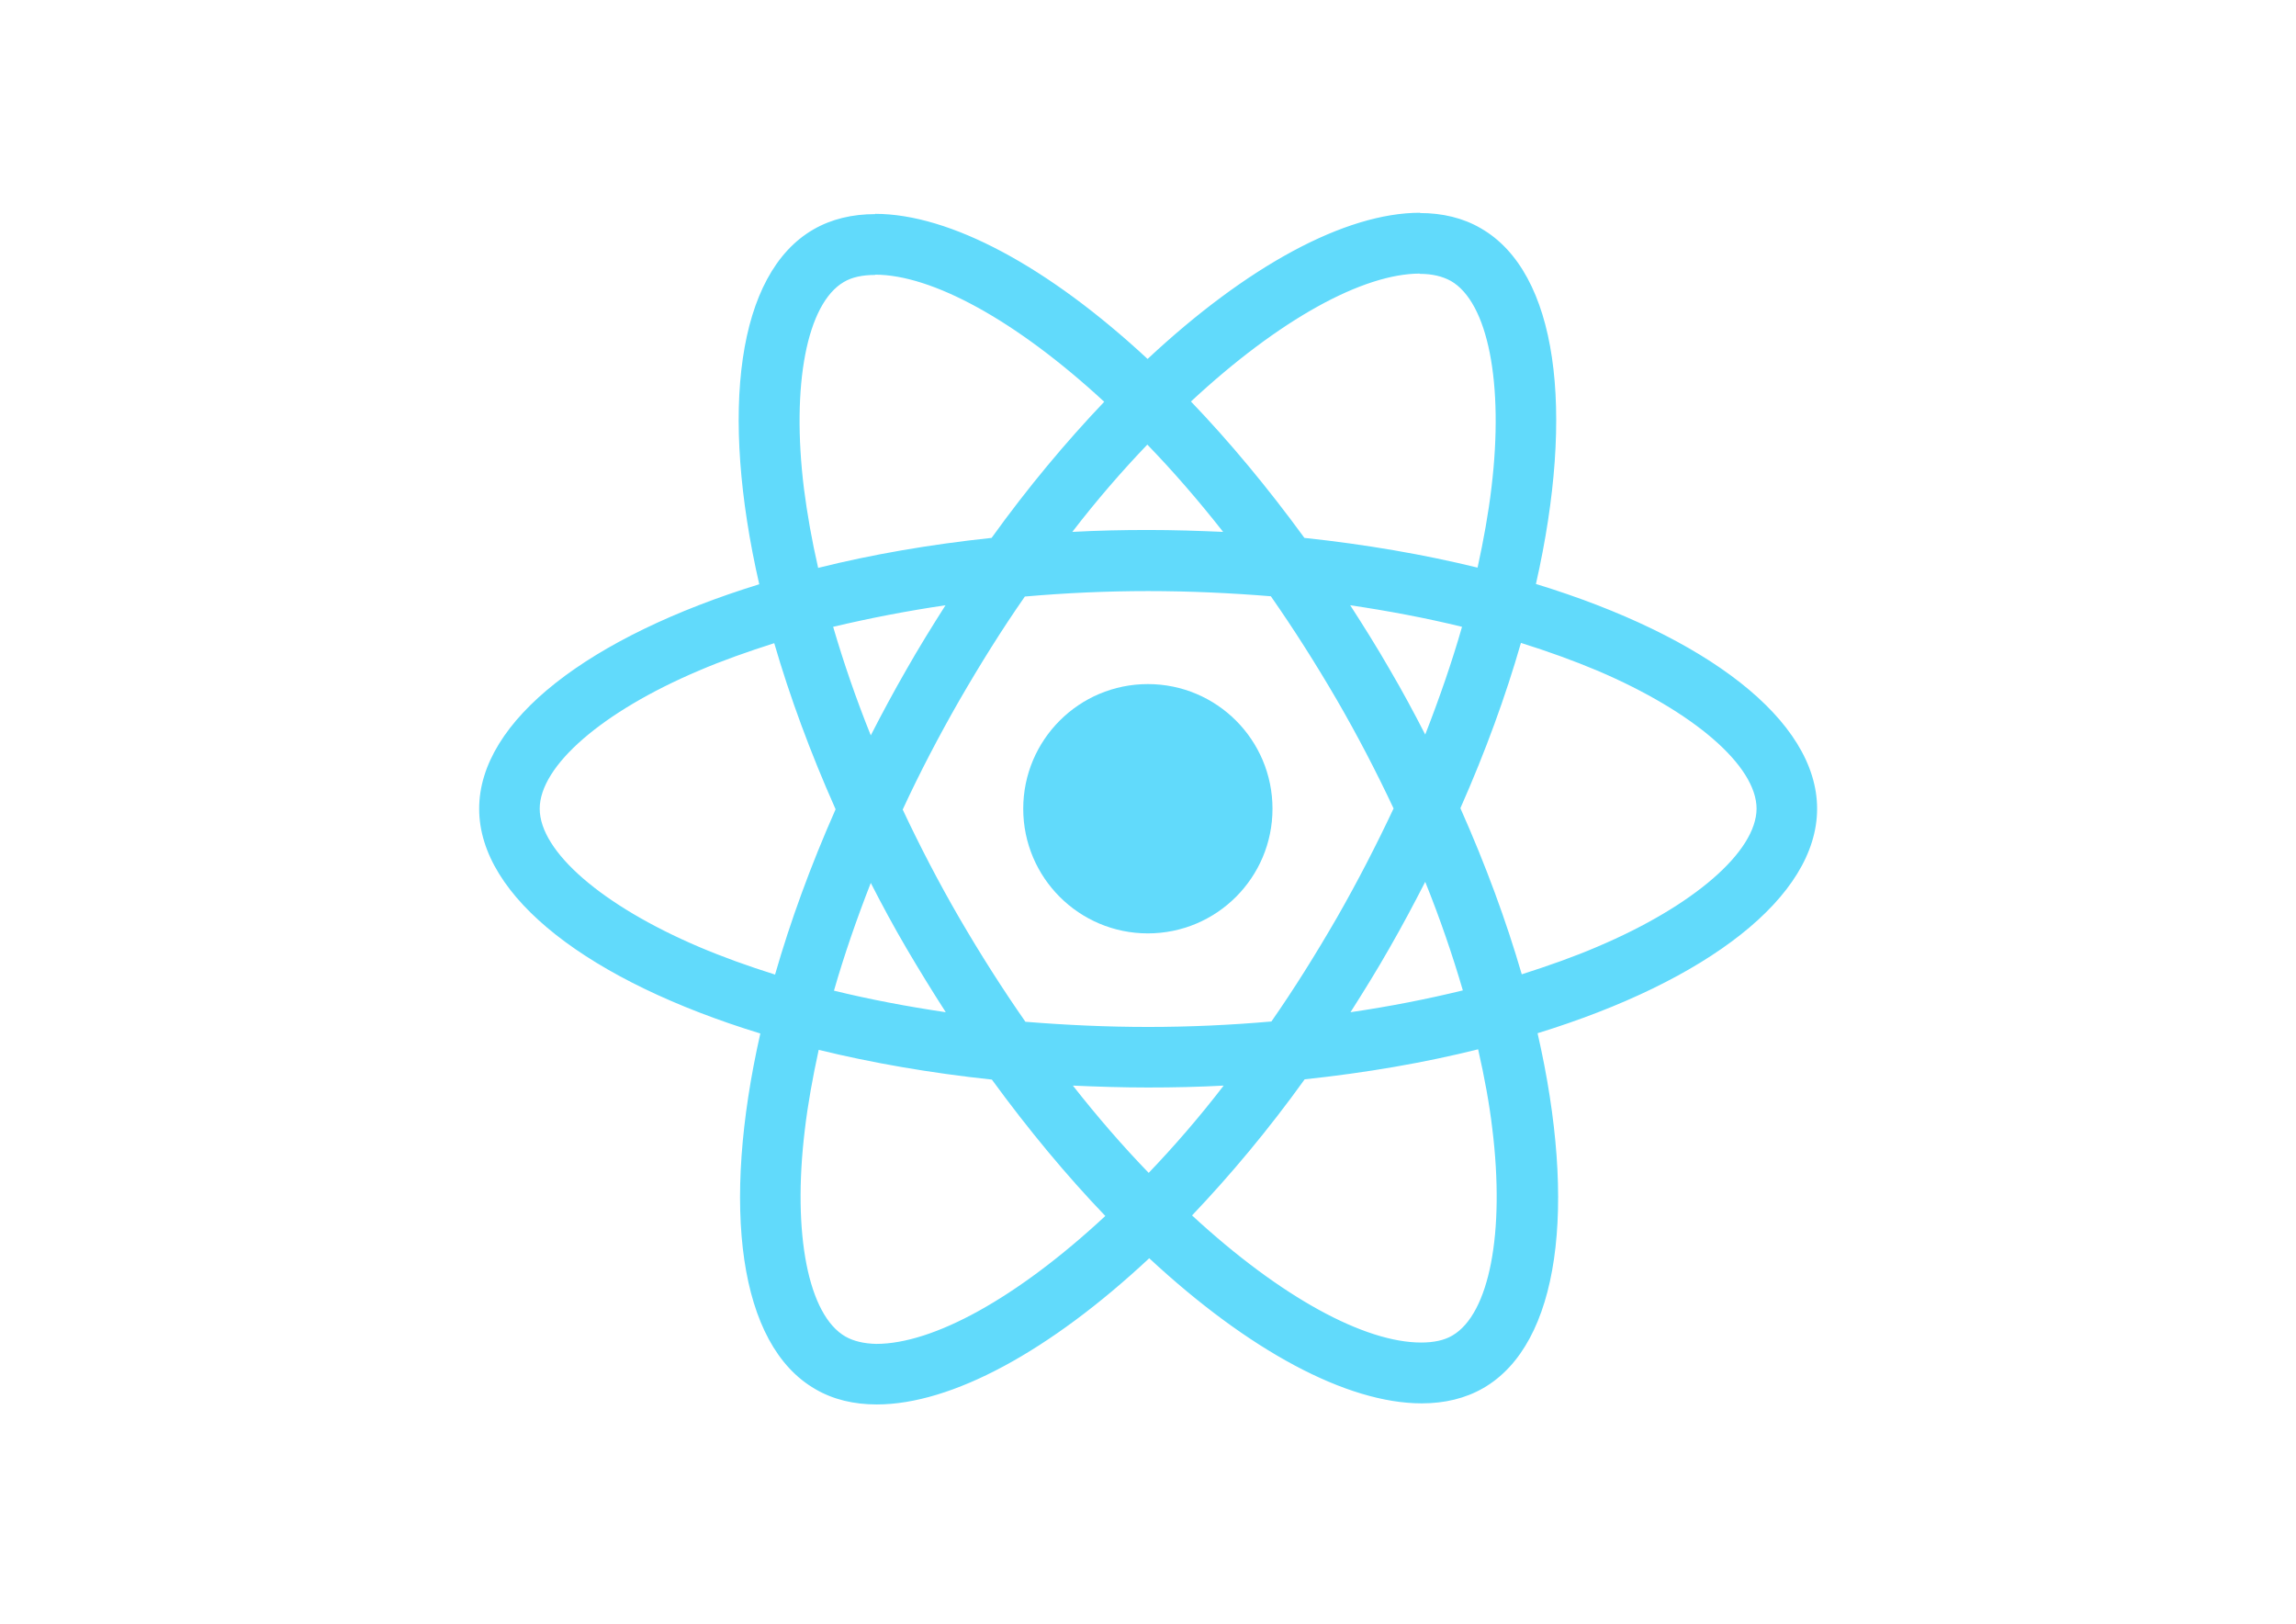
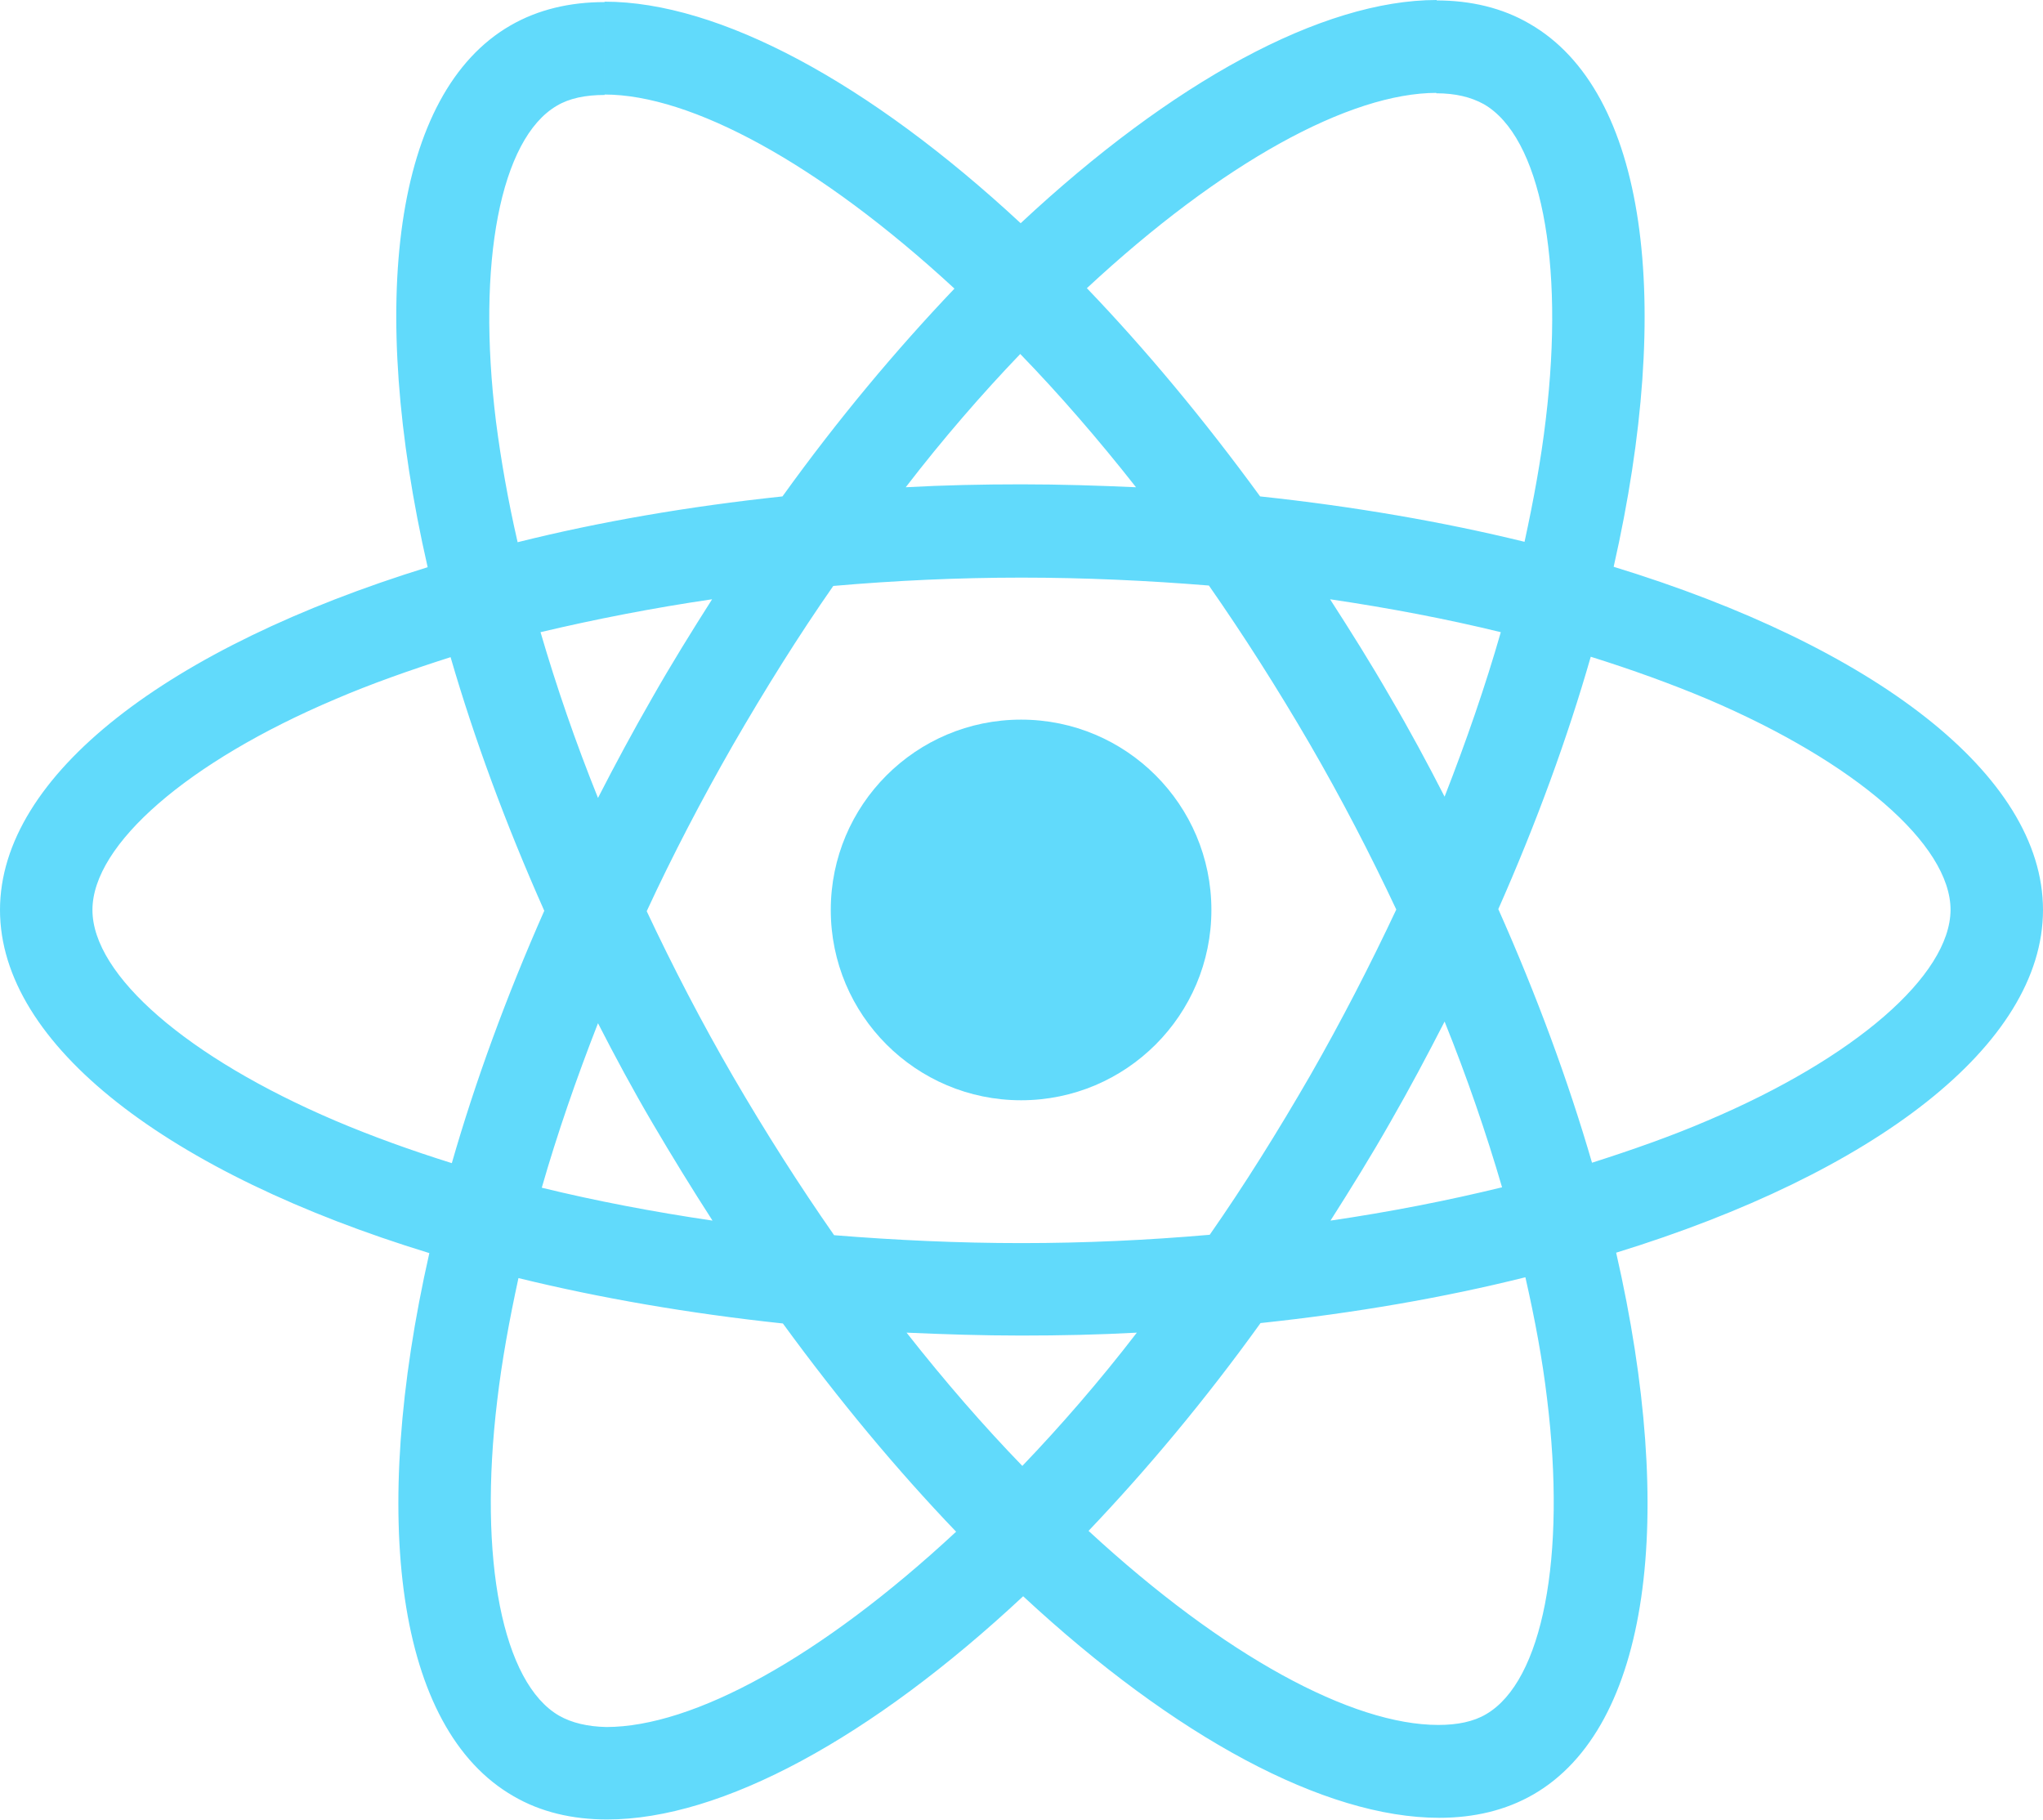
- <svg xmlns="http://www.w3.org/2000/svg" viewBox="0 0 841.9 595.3">
-   <g fill="#61DAFB">
-     <path d="M666.3 296.5c0-32.5-40.7-63.3-103.1-82.4 14.4-63.6 8-114.2-20.2-130.4-6.5-3.8-14.1-5.6-22.4-5.6v22.3c4.6 0 8.3.9 11.4 2.6 13.6 7.8 19.5 37.5 14.9 75.7-1.1 9.4-2.9 19.3-5.1 29.4-19.6-4.8-41-8.5-63.5-10.9-13.5-18.5-27.5-35.3-41.6-50 32.6-30.3 63.2-46.9 84-46.9V78c-27.5 0-63.5 19.6-99.9 53.6-36.4-33.8-72.4-53.2-99.9-53.2v22.3c20.7 0 51.4 16.5 84 46.6-14 14.7-28 31.4-41.3 49.9-22.6 2.4-44 6.1-63.6 11-2.3-10-4-19.7-5.2-29-4.7-38.2 1.1-67.9 14.6-75.8 3-1.8 6.9-2.6 11.5-2.6V78.5c-8.4 0-16 1.8-22.6 5.6-28.1 16.2-34.4 66.7-19.9 130.1-62.2 19.2-102.7 49.9-102.7 82.3 0 32.5 40.7 63.3 103.1 82.4-14.4 63.6-8 114.2 20.2 130.4 6.5 3.8 14.1 5.6 22.5 5.6 27.5 0 63.5-19.6 99.9-53.6 36.4 33.8 72.4 53.2 99.9 53.2 8.4 0 16-1.8 22.6-5.6 28.1-16.2 34.4-66.7 19.9-130.1 62-19.1 102.5-49.9 102.5-82.3zm-130.2-66.7c-3.7 12.9-8.3 26.2-13.5 39.5-4.1-8-8.4-16-13.1-24-4.6-8-9.5-15.8-14.4-23.4 14.2 2.1 27.9 4.7 41 7.9zm-45.8 106.5c-7.8 13.5-15.8 26.3-24.1 38.2-14.9 1.3-30 2-45.2 2-15.1 0-30.2-.7-45-1.9-8.3-11.9-16.4-24.6-24.2-38-7.6-13.1-14.5-26.4-20.8-39.8 6.2-13.4 13.2-26.8 20.7-39.9 7.8-13.5 15.8-26.3 24.1-38.2 14.9-1.3 30-2 45.2-2 15.1 0 30.2.7 45 1.9 8.3 11.9 16.4 24.6 24.2 38 7.6 13.1 14.5 26.4 20.8 39.8-6.3 13.4-13.2 26.8-20.7 39.9zm32.3-13c5.4 13.4 10 26.8 13.8 39.8-13.1 3.2-26.9 5.9-41.2 8 4.9-7.7 9.8-15.6 14.4-23.7 4.6-8 8.9-16.1 13-24.1zM421.2 430c-9.3-9.6-18.6-20.3-27.8-32 9 .4 18.2.7 27.5.7 9.4 0 18.7-.2 27.8-.7-9 11.7-18.3 22.4-27.5 32zm-74.4-58.9c-14.2-2.1-27.9-4.7-41-7.9 3.7-12.9 8.3-26.2 13.5-39.5 4.1 8 8.4 16 13.1 24 4.7 8 9.5 15.8 14.4 23.4zM420.7 163c9.3 9.6 18.6 20.3 27.8 32-9-.4-18.2-.7-27.5-.7-9.4 0-18.7.2-27.8.7 9-11.7 18.3-22.4 27.5-32zm-74 58.9c-4.9 7.7-9.8 15.6-14.4 23.7-4.6 8-8.9 16-13 24-5.4-13.4-10-26.8-13.8-39.8 13.1-3.1 26.9-5.8 41.2-7.9zm-90.5 125.2c-35.4-15.1-58.3-34.9-58.3-50.6 0-15.7 22.9-35.6 58.3-50.6 8.6-3.7 18-7 27.7-10.1 5.7 19.6 13.2 40 22.5 60.9-9.2 20.8-16.6 41.1-22.2 60.6-9.9-3.1-19.3-6.5-28-10.2zM310 490c-13.6-7.8-19.5-37.5-14.9-75.7 1.1-9.4 2.9-19.3 5.1-29.4 19.6 4.8 41 8.5 63.5 10.9 13.5 18.5 27.5 35.3 41.6 50-32.6 30.3-63.2 46.9-84 46.9-4.5-.1-8.3-1-11.3-2.7zm237.2-76.2c4.7 38.2-1.1 67.9-14.6 75.8-3 1.8-6.9 2.6-11.5 2.6-20.7 0-51.4-16.5-84-46.6 14-14.7 28-31.4 41.3-49.9 22.6-2.4 44-6.1 63.6-11 2.3 10.1 4.1 19.8 5.2 29.1zm38.5-66.7c-8.6 3.7-18 7-27.7 10.1-5.7-19.6-13.2-40-22.5-60.9 9.2-20.8 16.6-41.1 22.2-60.6 9.9 3.1 19.3 6.5 28.1 10.2 35.4 15.1 58.3 34.9 58.3 50.6-.1 15.7-23 35.6-58.4 50.6zM320.8 78.4z" />
-     <circle cx="420.9" cy="296.5" r="45.7" />
-     <path d="M520.5 78.1z" />
+ <svg xmlns="http://www.w3.org/2000/svg" version="1.1" id="Ebene_1" x="0px" y="0px" width="890.053px" height="792.629px" viewBox="515.064 141.508 890.053 792.629" enable-background="new 515.064 141.508 890.053 792.629" xml:space="preserve">
+   <g>
+     <path fill="#61DAFB" d="M1405.116,537.914c0-58.962-73.838-114.84-187.045-149.491c26.125-115.384,14.514-207.183-36.646-236.573   c-11.793-6.894-25.581-10.16-40.639-10.16v40.457c8.346,0,15.058,1.633,20.682,4.717c24.674,14.151,35.377,68.033,27.032,137.335   c-1.995,17.054-5.262,35.015-9.253,53.338c-35.559-8.708-74.383-15.421-115.202-19.774c-24.491-33.563-49.891-64.042-75.471-90.711   c59.143-54.971,114.658-85.086,152.394-85.086v-40.457c-49.891,0-115.202,35.559-181.24,97.242   c-66.037-61.32-131.349-96.516-181.239-96.516v40.457c37.554,0,93.251,29.935,152.394,84.542   c-25.398,26.669-50.798,56.966-74.927,90.529c-41.001,4.354-79.825,11.066-115.384,19.956c-4.173-18.142-7.257-35.74-9.434-52.612   c-8.527-69.303,1.995-123.185,26.487-137.517c5.442-3.266,12.518-4.717,20.863-4.717v-40.457c-15.239,0-29.027,3.266-41.001,10.16   c-50.979,29.39-62.409,121.008-36.104,236.029c-112.844,34.832-186.319,90.528-186.319,149.31   c0,58.962,73.839,114.839,187.046,149.49c-26.125,115.384-14.514,207.184,36.646,236.573c11.793,6.895,25.58,10.16,40.82,10.16   c49.891,0,115.202-35.559,181.239-97.242c66.037,61.32,131.349,96.517,181.24,96.517c15.239,0,29.027-3.266,41.001-10.16   c50.979-29.391,62.408-121.008,36.103-236.029C1331.642,652.571,1405.117,596.694,1405.116,537.914L1405.116,537.914z    M1168.906,416.906c-6.713,23.402-15.058,47.532-24.491,71.661c-7.438-14.514-15.24-29.027-23.767-43.541   c-8.346-14.514-17.235-28.665-26.125-42.453C1120.285,406.384,1145.14,411.101,1168.906,416.906L1168.906,416.906z    M1085.815,610.119c-14.15,24.492-28.664,47.714-43.723,69.303c-27.031,2.358-54.426,3.629-82.002,3.629   c-27.395,0-54.789-1.271-81.64-3.447c-15.058-21.589-29.753-44.63-43.904-68.939c-13.788-23.767-26.306-47.896-37.735-72.206   c11.248-24.311,23.947-48.621,37.555-72.387c14.15-24.492,28.664-47.714,43.723-69.304c27.031-2.358,54.426-3.628,82.002-3.628   c27.395,0,54.789,1.27,81.64,3.447c15.058,21.589,29.753,44.629,43.903,68.939c13.788,23.767,26.307,47.896,37.736,72.206   C1111.94,562.043,1099.422,586.354,1085.815,610.119L1085.815,610.119z M1144.415,586.534   c9.796,24.311,18.142,48.621,25.035,72.206c-23.766,5.806-48.802,10.704-74.745,14.514c8.89-13.97,17.779-28.302,26.125-42.997   C1129.175,615.743,1136.976,601.048,1144.415,586.534z M960.454,780.111c-16.873-17.417-33.745-36.829-50.436-58.055   c16.328,0.726,33.019,1.27,49.891,1.27c17.054,0,33.926-0.363,50.436-1.27C994.017,743.282,977.145,762.694,960.454,780.111z    M825.477,673.254c-25.763-3.81-50.617-8.527-74.383-14.332c6.712-23.403,15.058-47.532,24.491-71.662   c7.438,14.514,15.24,29.027,23.767,43.542C807.878,645.315,816.587,659.466,825.477,673.254z M959.546,295.716   c16.873,17.417,33.745,36.829,50.436,58.055c-16.328-0.726-33.019-1.271-49.891-1.271c-17.054,0-33.926,0.363-50.436,1.271   C925.983,332.545,942.855,313.133,959.546,295.716z M825.295,402.573c-8.89,13.97-17.779,28.302-26.125,42.997   c-8.345,14.514-16.146,29.027-23.585,43.541c-9.796-24.311-18.142-48.621-25.035-72.206   C774.315,411.281,799.352,406.383,825.295,402.573L825.295,402.573z M661.108,629.713   c-64.223-27.395-105.769-63.316-105.769-91.799c0-28.483,41.546-64.586,105.769-91.8c15.603-6.712,32.656-12.699,50.254-18.323   c10.341,35.559,23.947,72.568,40.82,110.485c-16.691,37.735-30.116,74.564-40.276,109.941   C693.946,642.594,676.893,636.426,661.108,629.713L661.108,629.713z M758.713,888.964c-24.673-14.151-35.377-68.033-27.031-137.336   c1.995-17.054,5.261-35.015,9.252-53.338c35.559,8.708,74.383,15.421,115.203,19.774c24.491,33.563,49.891,64.042,75.471,90.711   c-59.144,54.971-114.658,85.087-152.394,85.087C771.05,893.681,764.156,892.048,758.713,888.964L758.713,888.964z    M1189.044,750.721c8.527,69.303-1.995,123.185-26.487,137.518c-5.442,3.266-12.519,4.717-20.863,4.717   c-37.554,0-93.251-29.935-152.394-84.543c25.398-26.669,50.798-56.966,74.927-90.528c41.001-4.354,79.825-11.067,115.384-19.957   C1183.783,716.251,1187.049,733.849,1189.044,750.721z M1258.892,629.713c-15.603,6.713-32.656,12.699-50.254,18.323   c-10.341-35.559-23.947-72.568-40.82-110.485c16.691-37.735,30.116-74.564,40.276-109.941c17.96,5.624,35.014,11.793,50.979,18.505   c64.223,27.395,105.768,63.316,105.768,91.8C1364.66,566.396,1323.114,602.5,1258.892,629.713L1258.892,629.713z" />
+     <circle fill="#61DAFB" cx="959.909" cy="537.914" r="82.91" />
+     <path fill="#61DAFB" d="M1140.604,141.69" />
  </g>
</svg>
